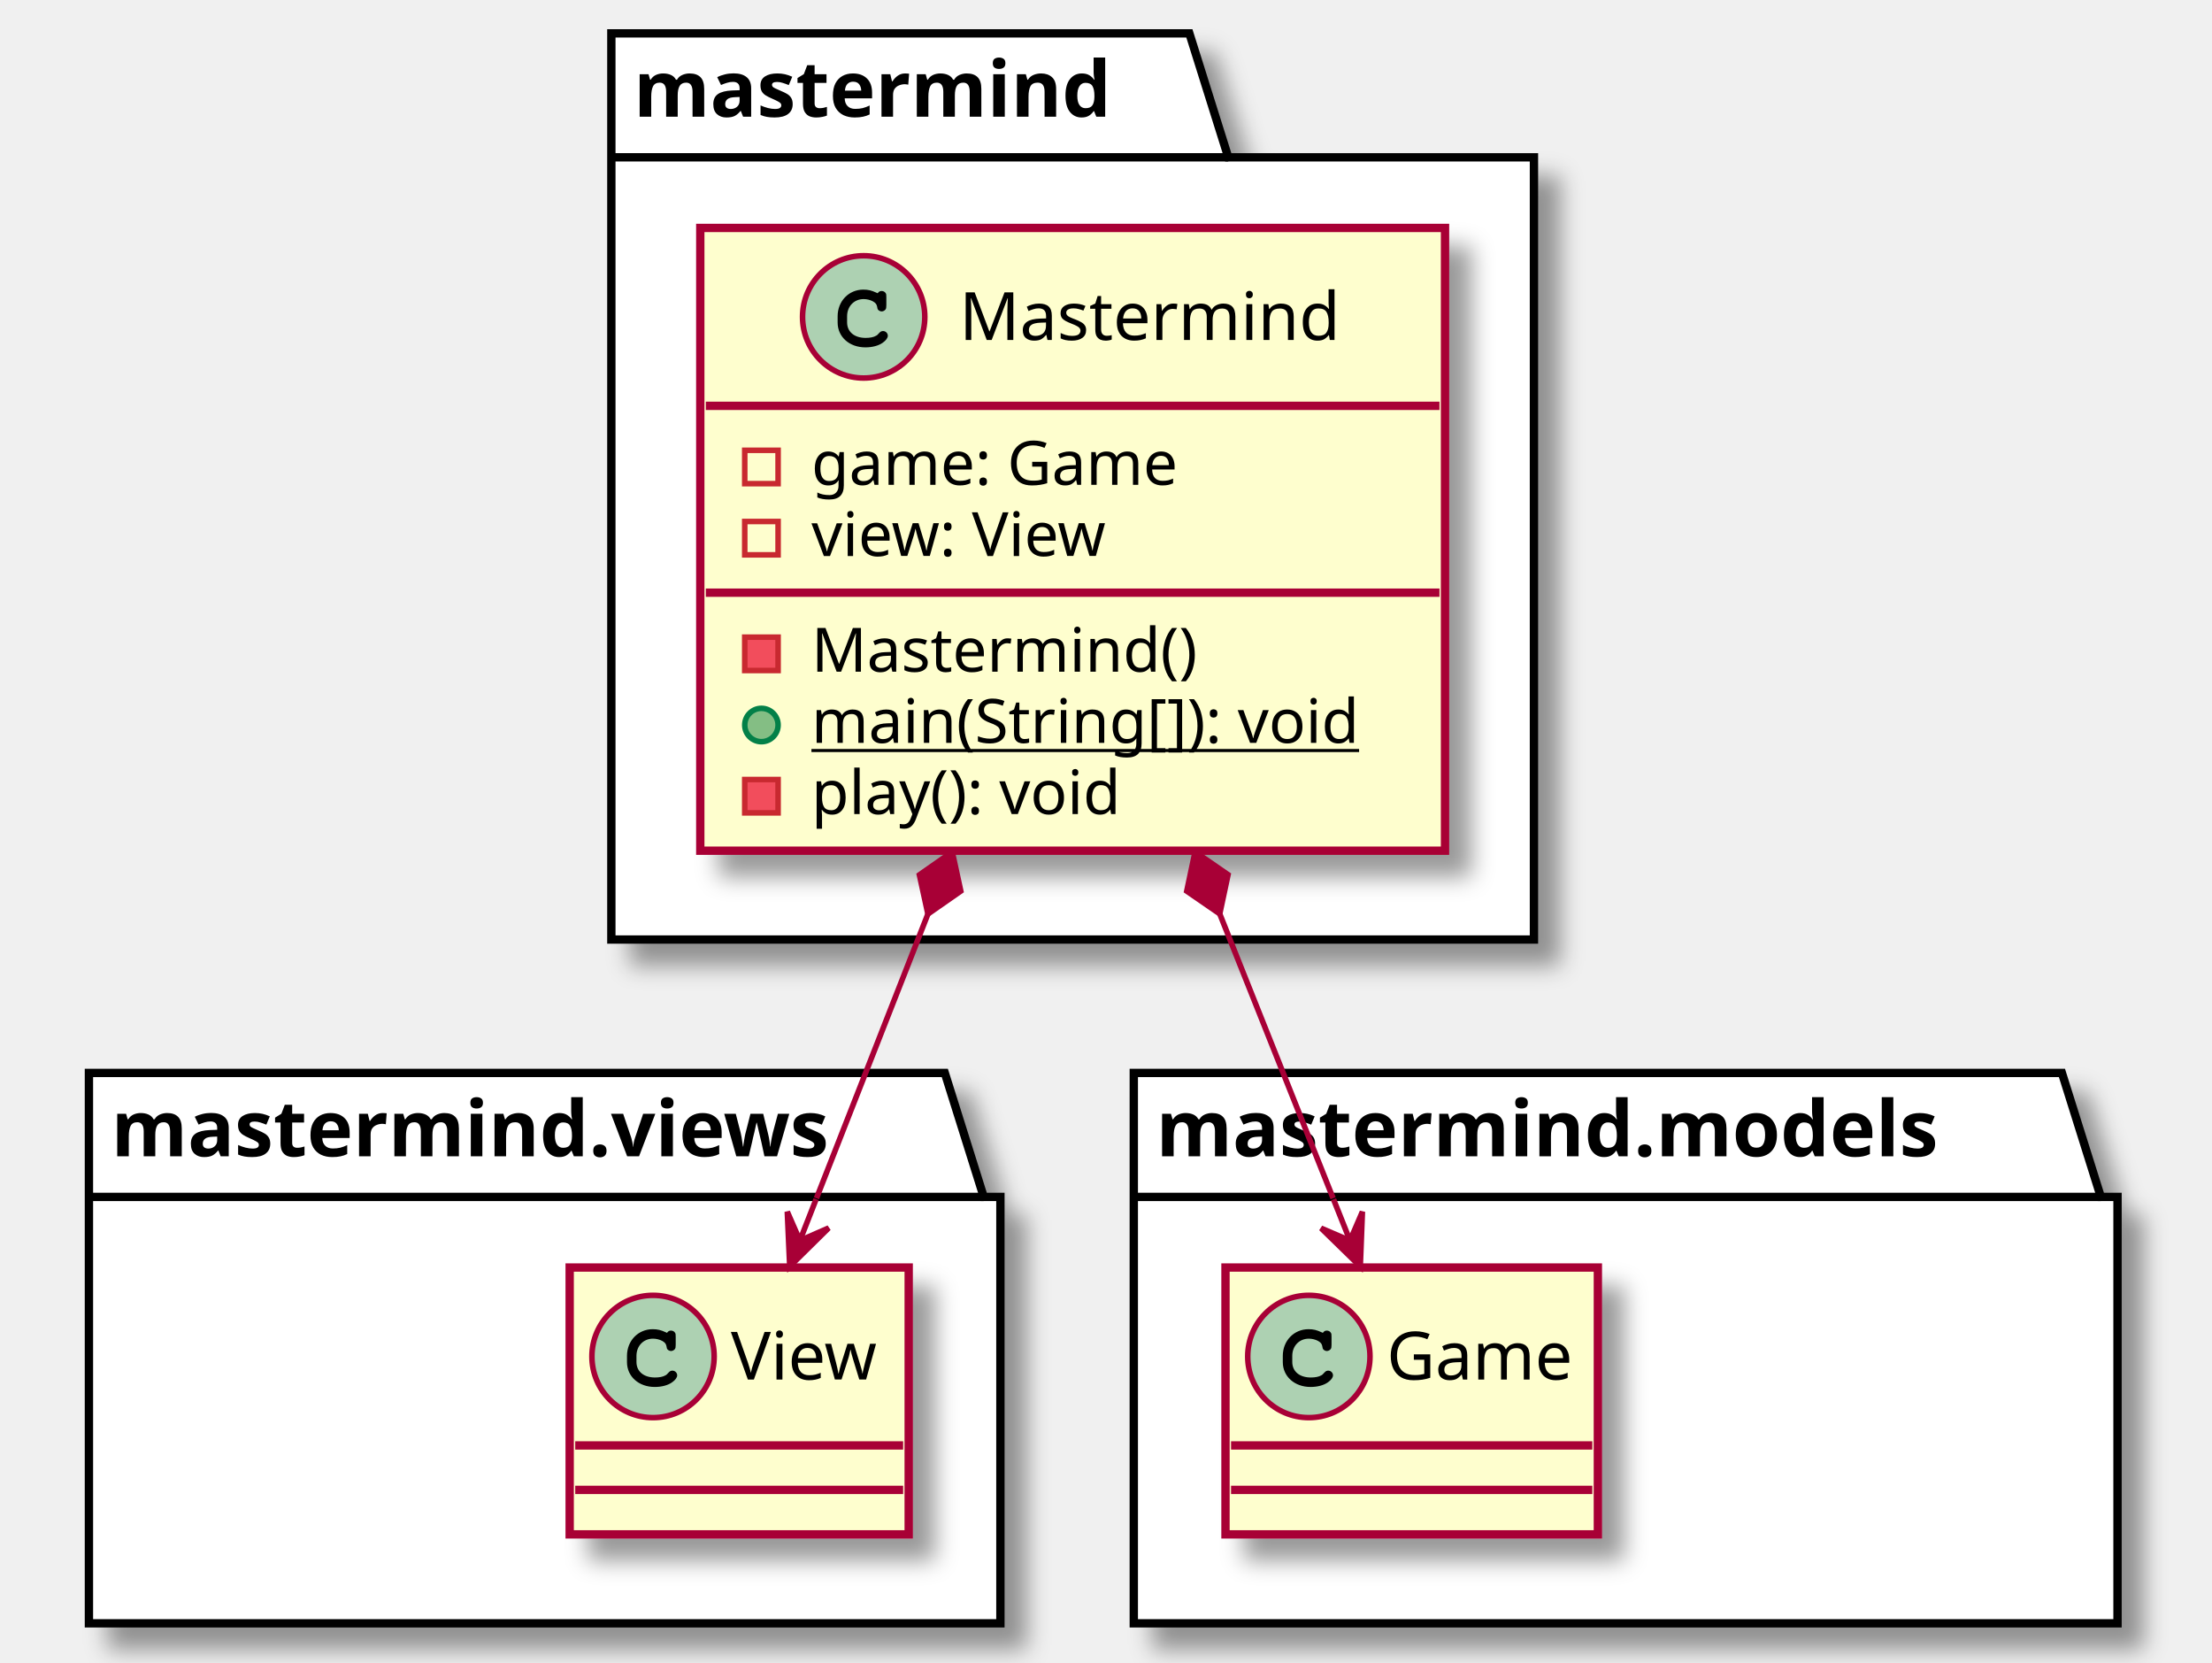
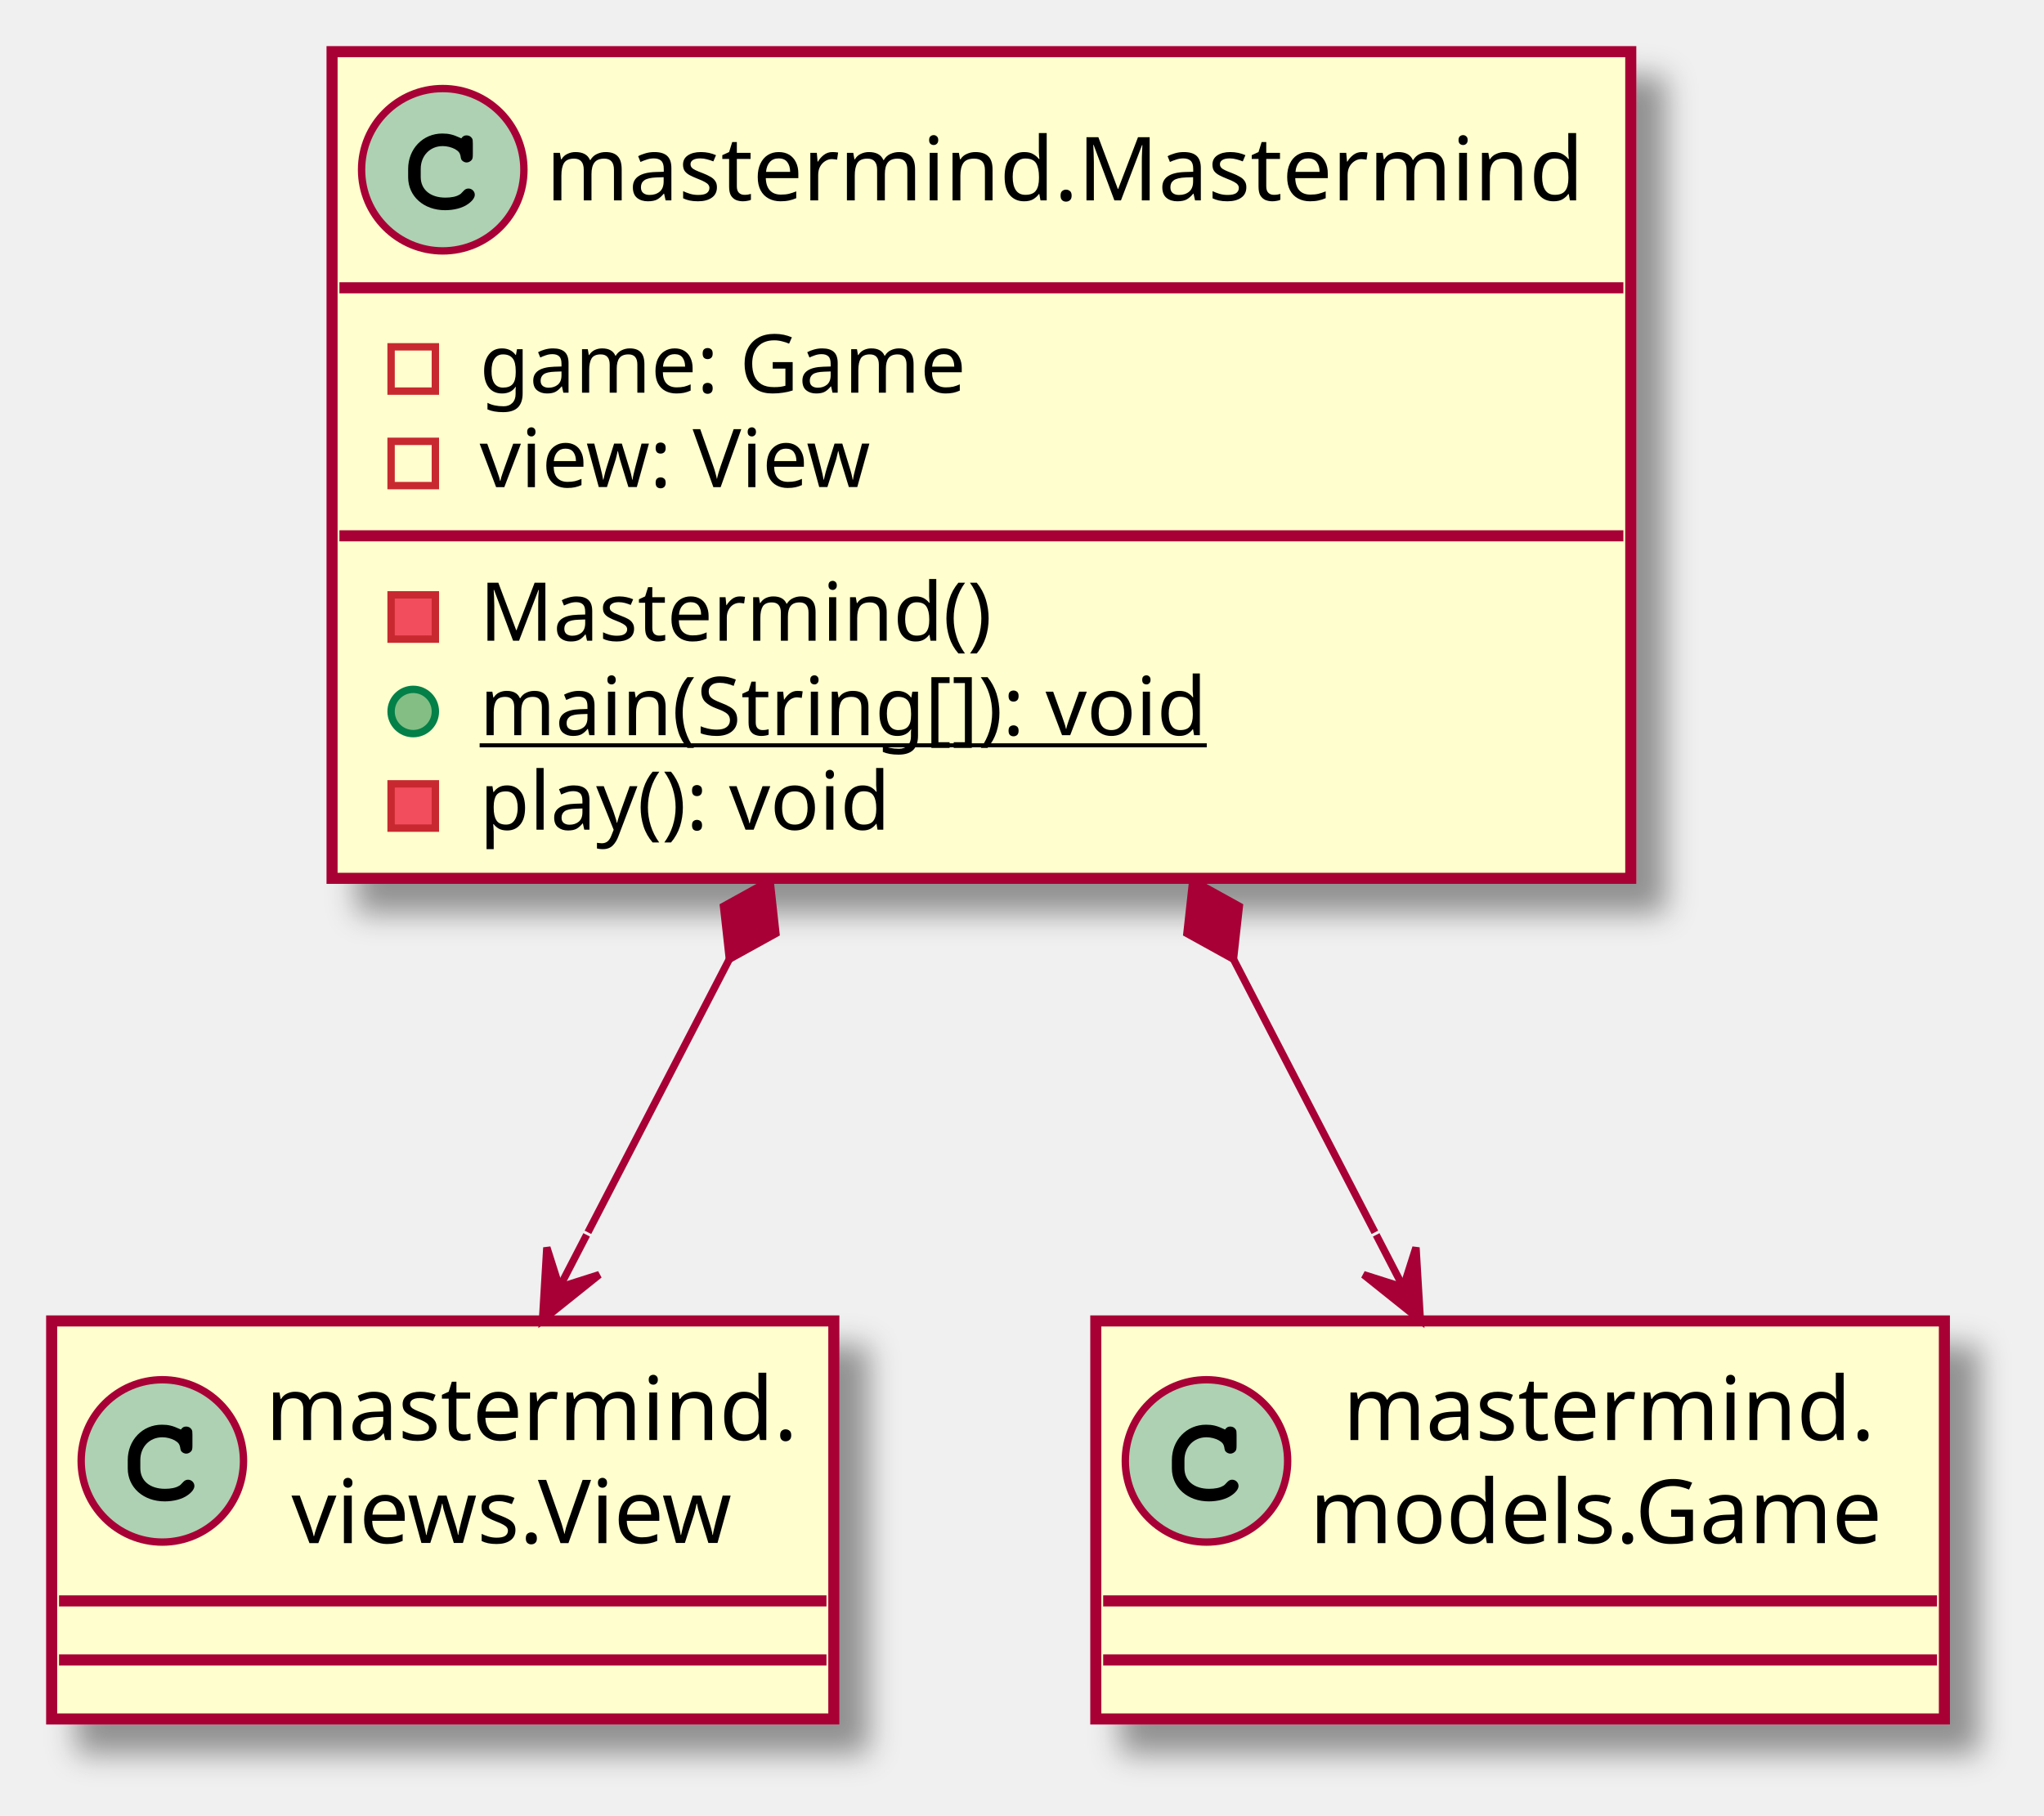
- <svg xmlns="http://www.w3.org/2000/svg" contentScriptType="application/ecmascript" contentStyleType="text/css" height="299px" preserveAspectRatio="none" style="width:398px;height:299px;" version="1.1" viewBox="0 0 398 299" width="398px" zoomAndPan="magnify">
+ <svg xmlns="http://www.w3.org/2000/svg" contentScriptType="application/ecmascript" contentStyleType="text/css" height="246px" preserveAspectRatio="none" style="width:277px;height:246px;" version="1.1" viewBox="0 0 277 246" width="277px" zoomAndPan="magnify">
  <defs>
-     <filter height="300%" id="fczn3eg92p4sm" width="300%" x="-1" y="-1">
+     <filter height="300%" id="f195p23ljksbc9" width="300%" x="-1" y="-1">
      <feGaussianBlur result="blurOut" stdDeviation="2.0" />
      <feColorMatrix in="blurOut" result="blurOut2" type="matrix" values="0 0 0 0 0 0 0 0 0 0 0 0 0 0 0 0 0 0 .4 0" />
      <feOffset dx="4.0" dy="4.0" in="blurOut2" result="blurOut3" />
      <feBlend in="SourceGraphic" in2="blurOut3" mode="normal" />
    </filter>
  </defs>
  <g>
-     <polygon fill="#FFFFFF" filter="url(#fczn3eg92p4sm)" points="110,6,214,6,221,28.297,276,28.297,276,169,110,169,110,6" style="stroke: #000000; stroke-width: 1.5;" />
-     <line style="stroke: #000000; stroke-width: 1.5;" x1="110" x2="221" y1="28.297" y2="28.297" />
-     <text fill="#000000" font-family="sans-serif" font-size="14" font-weight="bold" lengthAdjust="spacingAndGlyphs" textLength="98" x="114" y="20.995">mastermind</text>
-     <polygon fill="#FFFFFF" filter="url(#fczn3eg92p4sm)" points="16,193,170,193,177,215.297,180,215.297,180,292,16,292,16,193" style="stroke: #000000; stroke-width: 1.5;" />
-     <line style="stroke: #000000; stroke-width: 1.5;" x1="16" x2="177" y1="215.297" y2="215.297" />
-     <text fill="#000000" font-family="sans-serif" font-size="14" font-weight="bold" lengthAdjust="spacingAndGlyphs" textLength="148" x="20" y="207.995">mastermind.views</text>
-     <polygon fill="#FFFFFF" filter="url(#fczn3eg92p4sm)" points="204,193,371,193,378,215.297,381,215.297,381,292,204,292,204,193" style="stroke: #000000; stroke-width: 1.5;" />
-     <line style="stroke: #000000; stroke-width: 1.5;" x1="204" x2="378" y1="215.297" y2="215.297" />
-     <text fill="#000000" font-family="sans-serif" font-size="14" font-weight="bold" lengthAdjust="spacingAndGlyphs" textLength="161" x="208" y="207.995">mastermind.models</text>
-     <rect codeLine="1" fill="#FEFECE" filter="url(#fczn3eg92p4sm)" height="112.023" id="mastermind.Mastermind" style="stroke: #A80036; stroke-width: 1.5;" width="134" x="126" y="41" />
-     <ellipse cx="155.4" cy="57" fill="#ADD1B2" rx="11" ry="11" style="stroke: #A80036; stroke-width: 1.0;" />
-     <path d="M157.744,52.672 C156.806,52.234 156.213,52.094 155.338,52.094 C152.713,52.094 150.713,54.172 150.713,56.891 L150.713,58.016 C150.713,60.594 152.822,62.484 155.713,62.484 C156.931,62.484 158.088,62.188 158.838,61.641 C159.416,61.234 159.744,60.781 159.744,60.391 C159.744,59.938 159.353,59.547 158.884,59.547 C158.666,59.547 158.463,59.625 158.275,59.812 C157.822,60.297 157.822,60.297 157.634,60.391 C157.213,60.656 156.525,60.781 155.759,60.781 C153.713,60.781 152.416,59.688 152.416,57.984 L152.416,56.891 C152.416,55.109 153.666,53.797 155.4,53.797 C155.978,53.797 156.588,53.953 157.056,54.203 C157.541,54.484 157.713,54.703 157.806,55.109 C157.869,55.516 157.9,55.641 158.041,55.766 C158.181,55.906 158.416,56.016 158.634,56.016 C158.9,56.016 159.166,55.875 159.338,55.656 C159.447,55.5 159.478,55.312 159.478,54.891 L159.478,53.469 C159.478,53.031 159.463,52.906 159.369,52.75 C159.213,52.484 158.931,52.344 158.634,52.344 C158.338,52.344 158.134,52.438 157.916,52.75 L157.744,52.672 Z " />
-     <text fill="#000000" font-family="sans-serif" font-size="12" lengthAdjust="spacingAndGlyphs" textLength="70" x="172.6" y="61.154">Mastermind</text>
-     <line style="stroke: #A80036; stroke-width: 1.5;" x1="127" x2="259" y1="73" y2="73" />
-     <rect fill="none" height="6" style="stroke: #C82930; stroke-width: 1.0;" width="6" x="134" y="81" />
-     <text fill="#000000" font-family="sans-serif" font-size="11" lengthAdjust="spacingAndGlyphs" textLength="75" x="146" y="87.21">game: Game</text>
-     <rect fill="none" height="6" style="stroke: #C82930; stroke-width: 1.0;" width="6" x="134" y="93.805" />
-     <text fill="#000000" font-family="sans-serif" font-size="11" lengthAdjust="spacingAndGlyphs" textLength="62" x="146" y="100.015">view: View</text>
-     <line style="stroke: #A80036; stroke-width: 1.5;" x1="127" x2="259" y1="106.609" y2="106.609" />
-     <rect fill="#F24D5C" height="6" style="stroke: #C82930; stroke-width: 1.0;" width="6" x="134" y="114.609" />
-     <text fill="#000000" font-family="sans-serif" font-size="11" lengthAdjust="spacingAndGlyphs" textLength="74" x="146" y="120.82">Mastermind()</text>
-     <ellipse cx="137" cy="130.414" fill="#84BE84" rx="3" ry="3" style="stroke: #038048; stroke-width: 1.0;" />
-     <text fill="#000000" font-family="sans-serif" font-size="11" lengthAdjust="spacingAndGlyphs" text-decoration="underline" textLength="108" x="146" y="133.625">main(String[]): void</text>
-     <rect fill="#F24D5C" height="6" style="stroke: #C82930; stroke-width: 1.0;" width="6" x="134" y="140.219" />
-     <text fill="#000000" font-family="sans-serif" font-size="11" lengthAdjust="spacingAndGlyphs" textLength="63" x="146" y="146.429">play(): void</text>
-     <rect fill="#FEFECE" filter="url(#fczn3eg92p4sm)" height="48" id="mastermind.views.View" style="stroke: #A80036; stroke-width: 1.5;" width="61" x="102.5" y="228" />
-     <ellipse cx="117.5" cy="244" fill="#ADD1B2" rx="11" ry="11" style="stroke: #A80036; stroke-width: 1.0;" />
-     <path d="M119.844,239.672 C118.906,239.234 118.312,239.094 117.438,239.094 C114.812,239.094 112.812,241.172 112.812,243.891 L112.812,245.016 C112.812,247.594 114.922,249.484 117.812,249.484 C119.031,249.484 120.188,249.188 120.938,248.641 C121.516,248.234 121.844,247.781 121.844,247.391 C121.844,246.938 121.453,246.547 120.984,246.547 C120.766,246.547 120.562,246.625 120.375,246.812 C119.922,247.297 119.922,247.297 119.734,247.391 C119.312,247.656 118.625,247.781 117.859,247.781 C115.812,247.781 114.516,246.688 114.516,244.984 L114.516,243.891 C114.516,242.109 115.766,240.797 117.5,240.797 C118.078,240.797 118.688,240.953 119.156,241.203 C119.641,241.484 119.812,241.703 119.906,242.109 C119.969,242.516 120,242.641 120.141,242.766 C120.281,242.906 120.516,243.016 120.734,243.016 C121,243.016 121.266,242.875 121.438,242.656 C121.547,242.5 121.578,242.312 121.578,241.891 L121.578,240.469 C121.578,240.031 121.562,239.906 121.469,239.75 C121.312,239.484 121.031,239.344 120.734,239.344 C120.438,239.344 120.234,239.438 120.016,239.75 L119.844,239.672 Z " />
-     <text fill="#000000" font-family="sans-serif" font-size="12" lengthAdjust="spacingAndGlyphs" textLength="29" x="131.5" y="248.154">View</text>
-     <line style="stroke: #A80036; stroke-width: 1.5;" x1="103.5" x2="162.5" y1="260" y2="260" />
-     <line style="stroke: #A80036; stroke-width: 1.5;" x1="103.5" x2="162.5" y1="268" y2="268" />
-     <rect fill="#FEFECE" filter="url(#fczn3eg92p4sm)" height="48" id="mastermind.models.Game" style="stroke: #A80036; stroke-width: 1.5;" width="67" x="220.5" y="228" />
-     <ellipse cx="235.5" cy="244" fill="#ADD1B2" rx="11" ry="11" style="stroke: #A80036; stroke-width: 1.0;" />
-     <path d="M237.844,239.672 C236.906,239.234 236.312,239.094 235.438,239.094 C232.812,239.094 230.812,241.172 230.812,243.891 L230.812,245.016 C230.812,247.594 232.922,249.484 235.812,249.484 C237.031,249.484 238.188,249.188 238.938,248.641 C239.516,248.234 239.844,247.781 239.844,247.391 C239.844,246.938 239.453,246.547 238.984,246.547 C238.766,246.547 238.562,246.625 238.375,246.812 C237.922,247.297 237.922,247.297 237.734,247.391 C237.312,247.656 236.625,247.781 235.859,247.781 C233.812,247.781 232.516,246.688 232.516,244.984 L232.516,243.891 C232.516,242.109 233.766,240.797 235.5,240.797 C236.078,240.797 236.688,240.953 237.156,241.203 C237.641,241.484 237.812,241.703 237.906,242.109 C237.969,242.516 238,242.641 238.141,242.766 C238.281,242.906 238.516,243.016 238.734,243.016 C239,243.016 239.266,242.875 239.438,242.656 C239.547,242.5 239.578,242.312 239.578,241.891 L239.578,240.469 C239.578,240.031 239.562,239.906 239.469,239.75 C239.312,239.484 239.031,239.344 238.734,239.344 C238.438,239.344 238.234,239.438 238.016,239.75 L237.844,239.672 Z " />
-     <text fill="#000000" font-family="sans-serif" font-size="12" lengthAdjust="spacingAndGlyphs" textLength="35" x="249.5" y="248.154">Game</text>
-     <line style="stroke: #A80036; stroke-width: 1.5;" x1="221.5" x2="286.5" y1="260" y2="260" />
-     <line style="stroke: #A80036; stroke-width: 1.5;" x1="221.5" x2="286.5" y1="268" y2="268" />
-     <path codeLine="8" d="M166.958,164.409 C166.958,164.409 152.757,200.621 146.905,215.543 " fill="none" id="mastermind.Mastermind-mastermind.views.View" style="stroke: #A80036; stroke-width: 1.0;" />
-     <polygon fill="#A80036" points="142.096,227.804,149.106,220.886,143.922,223.149,141.658,217.965,142.096,227.804" style="stroke: #A80036; stroke-width: 1.0;" />
-     <line style="stroke: #A80036; stroke-width: 1.0;" x1="143.922" x2="146.843" y1="223.149" y2="215.702" />
-     <polygon fill="#A80036" points="171.339,153.237,165.425,157.363,166.958,164.409,172.873,160.283,171.339,153.237" style="stroke: #A80036; stroke-width: 1.0;" />
-     <path codeLine="9" d="M219.466,164.384 C219.466,164.384 233.914,200.621 239.863,215.543 " fill="none" id="mastermind.Mastermind-mastermind.models.Game" style="stroke: #A80036; stroke-width: 1.0;" />
-     <polygon fill="#A80036" points="244.752,227.804,245.134,217.963,242.9,223.16,237.703,220.926,244.752,227.804" style="stroke: #A80036; stroke-width: 1.0;" />
-     <line style="stroke: #A80036; stroke-width: 1.0;" x1="242.9" x2="239.938" y1="223.16" y2="215.728" />
-     <polygon fill="#A80036" points="215.022,153.237,213.528,160.292,219.466,164.384,220.96,157.329,215.022,153.237" style="stroke: #A80036; stroke-width: 1.0;" />
+     <rect codeLine="1" fill="#FEFECE" filter="url(#f195p23ljksbc9)" height="112.023" id="Mastermind" style="stroke: #A80036; stroke-width: 1.5;" width="176" x="45" y="7" />
+     <ellipse cx="60" cy="23" fill="#ADD1B2" rx="11" ry="11" style="stroke: #A80036; stroke-width: 1.0;" />
+     <path d="M62.344,18.672 C61.406,18.234 60.812,18.094 59.938,18.094 C57.312,18.094 55.312,20.172 55.312,22.891 L55.312,24.016 C55.312,26.594 57.422,28.484 60.312,28.484 C61.531,28.484 62.688,28.188 63.438,27.641 C64.016,27.234 64.344,26.781 64.344,26.391 C64.344,25.938 63.953,25.547 63.484,25.547 C63.266,25.547 63.062,25.625 62.875,25.812 C62.422,26.297 62.422,26.297 62.234,26.391 C61.812,26.656 61.125,26.781 60.359,26.781 C58.312,26.781 57.016,25.688 57.016,23.984 L57.016,22.891 C57.016,21.109 58.266,19.797 60,19.797 C60.578,19.797 61.188,19.953 61.656,20.203 C62.141,20.484 62.312,20.703 62.406,21.109 C62.469,21.516 62.5,21.641 62.641,21.766 C62.781,21.906 63.016,22.016 63.234,22.016 C63.5,22.016 63.766,21.875 63.938,21.656 C64.047,21.5 64.078,21.312 64.078,20.891 L64.078,19.469 C64.078,19.031 64.062,18.906 63.969,18.75 C63.812,18.484 63.531,18.344 63.234,18.344 C62.938,18.344 62.734,18.438 62.516,18.75 L62.344,18.672 Z " />
+     <text fill="#000000" font-family="sans-serif" font-size="12" lengthAdjust="spacingAndGlyphs" textLength="144" x="74" y="27.154">mastermind.Mastermind</text>
+     <line style="stroke: #A80036; stroke-width: 1.5;" x1="46" x2="220" y1="39" y2="39" />
+     <rect fill="none" height="6" style="stroke: #C82930; stroke-width: 1.0;" width="6" x="53" y="47" />
+     <text fill="#000000" font-family="sans-serif" font-size="11" lengthAdjust="spacingAndGlyphs" textLength="75" x="65" y="53.21">game: Game</text>
+     <rect fill="none" height="6" style="stroke: #C82930; stroke-width: 1.0;" width="6" x="53" y="59.805" />
+     <text fill="#000000" font-family="sans-serif" font-size="11" lengthAdjust="spacingAndGlyphs" textLength="62" x="65" y="66.015">view: View</text>
+     <line style="stroke: #A80036; stroke-width: 1.5;" x1="46" x2="220" y1="72.609" y2="72.609" />
+     <rect fill="#F24D5C" height="6" style="stroke: #C82930; stroke-width: 1.0;" width="6" x="53" y="80.609" />
+     <text fill="#000000" font-family="sans-serif" font-size="11" lengthAdjust="spacingAndGlyphs" textLength="74" x="65" y="86.82">Mastermind()</text>
+     <ellipse cx="56" cy="96.414" fill="#84BE84" rx="3" ry="3" style="stroke: #038048; stroke-width: 1.0;" />
+     <text fill="#000000" font-family="sans-serif" font-size="11" lengthAdjust="spacingAndGlyphs" text-decoration="underline" textLength="108" x="65" y="99.624">main(String[]): void</text>
+     <rect fill="#F24D5C" height="6" style="stroke: #C82930; stroke-width: 1.0;" width="6" x="53" y="106.219" />
+     <text fill="#000000" font-family="sans-serif" font-size="11" lengthAdjust="spacingAndGlyphs" textLength="63" x="65" y="112.429">play(): void</text>
+     <rect codeLine="9" fill="#FEFECE" filter="url(#f195p23ljksbc9)" height="53.938" id="View" style="stroke: #A80036; stroke-width: 1.5;" width="106" x="7" y="179" />
+     <ellipse cx="22" cy="197.969" fill="#ADD1B2" rx="11" ry="11" style="stroke: #A80036; stroke-width: 1.0;" />
+     <path d="M24.344,193.641 C23.406,193.203 22.812,193.062 21.938,193.062 C19.312,193.062 17.312,195.141 17.312,197.859 L17.312,198.984 C17.312,201.562 19.422,203.453 22.312,203.453 C23.531,203.453 24.688,203.156 25.438,202.609 C26.016,202.203 26.344,201.75 26.344,201.359 C26.344,200.906 25.953,200.516 25.484,200.516 C25.266,200.516 25.062,200.594 24.875,200.781 C24.422,201.266 24.422,201.266 24.234,201.359 C23.812,201.625 23.125,201.75 22.359,201.75 C20.312,201.75 19.016,200.656 19.016,198.953 L19.016,197.859 C19.016,196.078 20.266,194.766 22,194.766 C22.578,194.766 23.188,194.922 23.656,195.172 C24.141,195.453 24.312,195.672 24.406,196.078 C24.469,196.484 24.5,196.609 24.641,196.734 C24.781,196.875 25.016,196.984 25.234,196.984 C25.5,196.984 25.766,196.844 25.938,196.625 C26.047,196.469 26.078,196.281 26.078,195.859 L26.078,194.438 C26.078,194 26.062,193.875 25.969,193.719 C25.812,193.453 25.531,193.312 25.234,193.312 C24.938,193.312 24.734,193.406 24.516,193.719 L24.344,193.641 Z " />
+     <text fill="#000000" font-family="sans-serif" font-size="12" lengthAdjust="spacingAndGlyphs" textLength="74" x="36" y="195.139">mastermind.</text>
+     <text fill="#000000" font-family="sans-serif" font-size="12" lengthAdjust="spacingAndGlyphs" textLength="67" x="39.5" y="209.107">views.View</text>
+     <line style="stroke: #A80036; stroke-width: 1.5;" x1="8" x2="112" y1="216.938" y2="216.938" />
+     <line style="stroke: #A80036; stroke-width: 1.5;" x1="8" x2="112" y1="224.938" y2="224.938" />
+     <rect codeLine="10" fill="#FEFECE" filter="url(#f195p23ljksbc9)" height="53.938" id="Game" style="stroke: #A80036; stroke-width: 1.5;" width="115" x="148.5" y="179" />
+     <ellipse cx="163.5" cy="197.969" fill="#ADD1B2" rx="11" ry="11" style="stroke: #A80036; stroke-width: 1.0;" />
+     <path d="M165.844,193.641 C164.906,193.203 164.312,193.062 163.438,193.062 C160.812,193.062 158.812,195.141 158.812,197.859 L158.812,198.984 C158.812,201.562 160.922,203.453 163.812,203.453 C165.031,203.453 166.188,203.156 166.938,202.609 C167.516,202.203 167.844,201.75 167.844,201.359 C167.844,200.906 167.453,200.516 166.984,200.516 C166.766,200.516 166.562,200.594 166.375,200.781 C165.922,201.266 165.922,201.266 165.734,201.359 C165.312,201.625 164.625,201.75 163.859,201.75 C161.812,201.75 160.516,200.656 160.516,198.953 L160.516,197.859 C160.516,196.078 161.766,194.766 163.5,194.766 C164.078,194.766 164.688,194.922 165.156,195.172 C165.641,195.453 165.812,195.672 165.906,196.078 C165.969,196.484 166,196.609 166.141,196.734 C166.281,196.875 166.516,196.984 166.734,196.984 C167,196.984 167.266,196.844 167.438,196.625 C167.547,196.469 167.578,196.281 167.578,195.859 L167.578,194.438 C167.578,194 167.562,193.875 167.469,193.719 C167.312,193.453 167.031,193.312 166.734,193.312 C166.438,193.312 166.234,193.406 166.016,193.719 L165.844,193.641 Z " />
+     <text fill="#000000" font-family="sans-serif" font-size="12" lengthAdjust="spacingAndGlyphs" textLength="74" x="182" y="195.139">mastermind.</text>
+     <text fill="#000000" font-family="sans-serif" font-size="12" lengthAdjust="spacingAndGlyphs" textLength="83" x="177.5" y="209.107">models.Game</text>
+     <line style="stroke: #A80036; stroke-width: 1.5;" x1="149.5" x2="262.5" y1="216.938" y2="216.938" />
+     <line style="stroke: #A80036; stroke-width: 1.5;" x1="149.5" x2="262.5" y1="224.938" y2="224.938" />
+     <path codeLine="11" d="M98.841,129.978 C98.841,129.978 85.436,155.871 79.677,166.993 " fill="none" id="Mastermind-View" style="stroke: #A80036; stroke-width: 1.0;" />
+     <polygon fill="#A80036" points="73.522,178.883,81.212,172.73,75.82,174.443,74.107,169.051,73.522,178.883" style="stroke: #A80036; stroke-width: 1.0;" />
+     <line style="stroke: #A80036; stroke-width: 1.0;" x1="75.82" x2="79.499" y1="174.443" y2="167.338" />
+     <polygon fill="#A80036" points="104.358,119.322,98.047,122.811,98.841,129.978,105.151,126.489,104.358,119.322" style="stroke: #A80036; stroke-width: 1.0;" />
+     <path codeLine="12" d="M167.159,129.979 C167.159,129.979 180.564,155.871 186.323,166.993 " fill="none" id="Mastermind-Game" style="stroke: #A80036; stroke-width: 1.0;" />
+     <polygon fill="#A80036" points="192.478,178.883,191.892,169.051,190.179,174.443,184.788,172.73,192.478,178.883" style="stroke: #A80036; stroke-width: 1.0;" />
+     <line style="stroke: #A80036; stroke-width: 1.0;" x1="190.179" x2="186.501" y1="174.443" y2="167.338" />
+     <polygon fill="#A80036" points="161.642,119.322,160.848,126.489,167.159,129.979,167.953,122.811,161.642,119.322" style="stroke: #A80036; stroke-width: 1.0;" />
  </g>
</svg>
